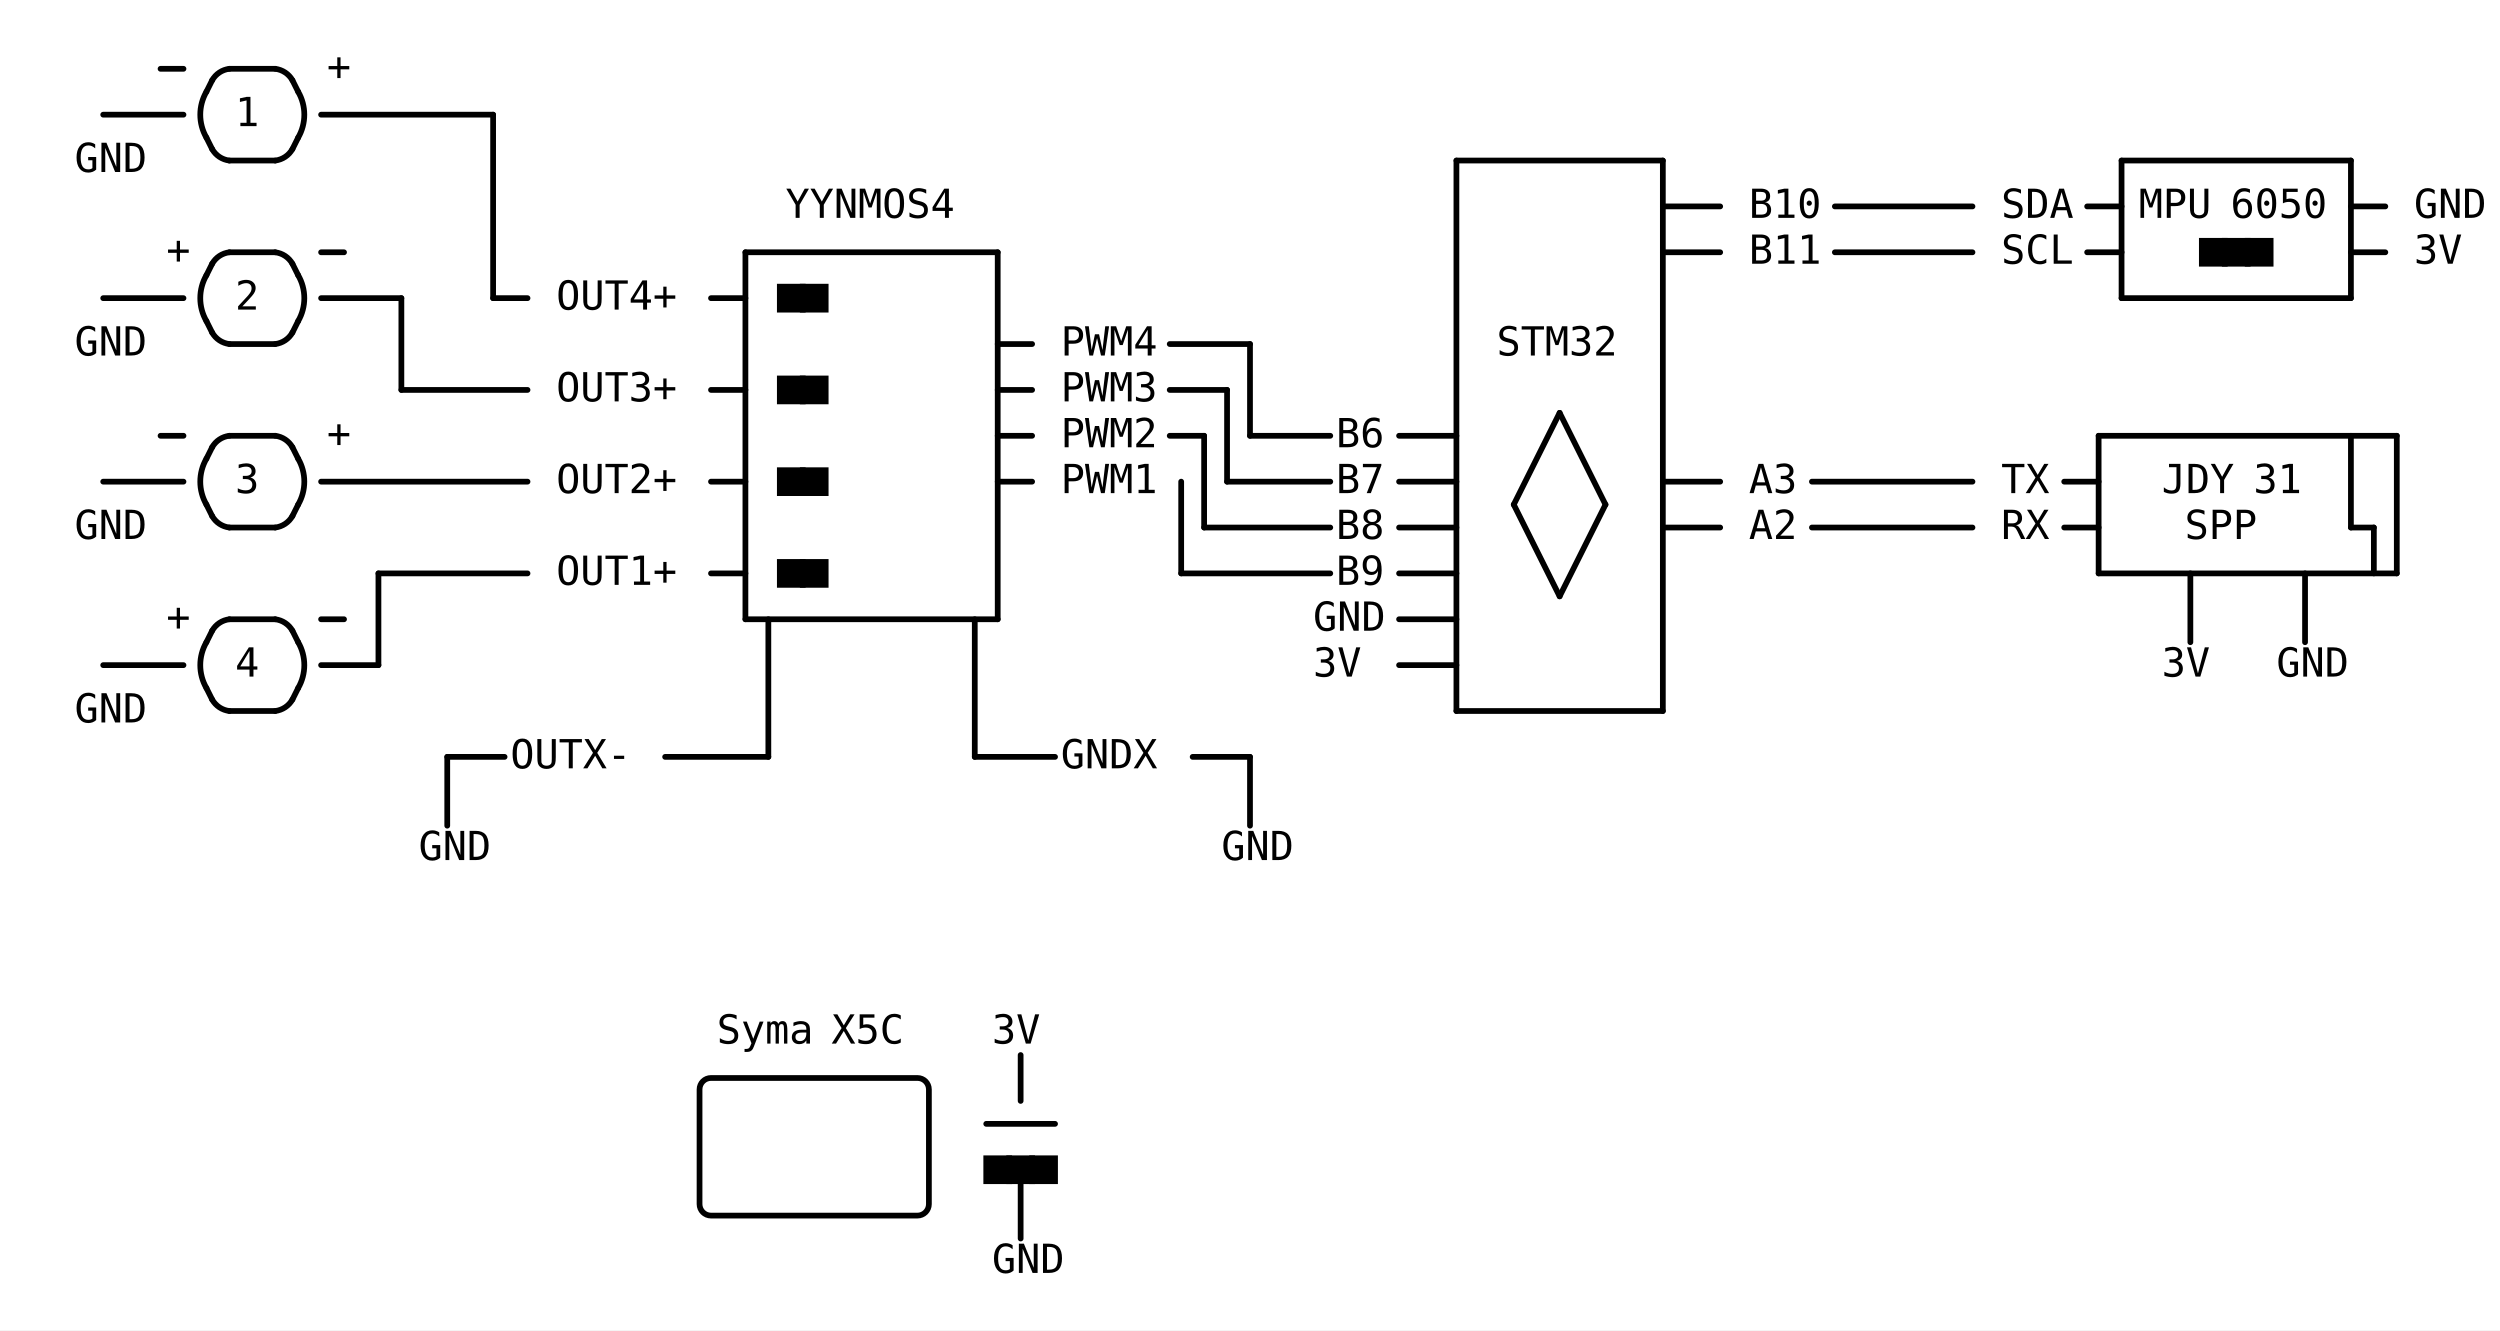
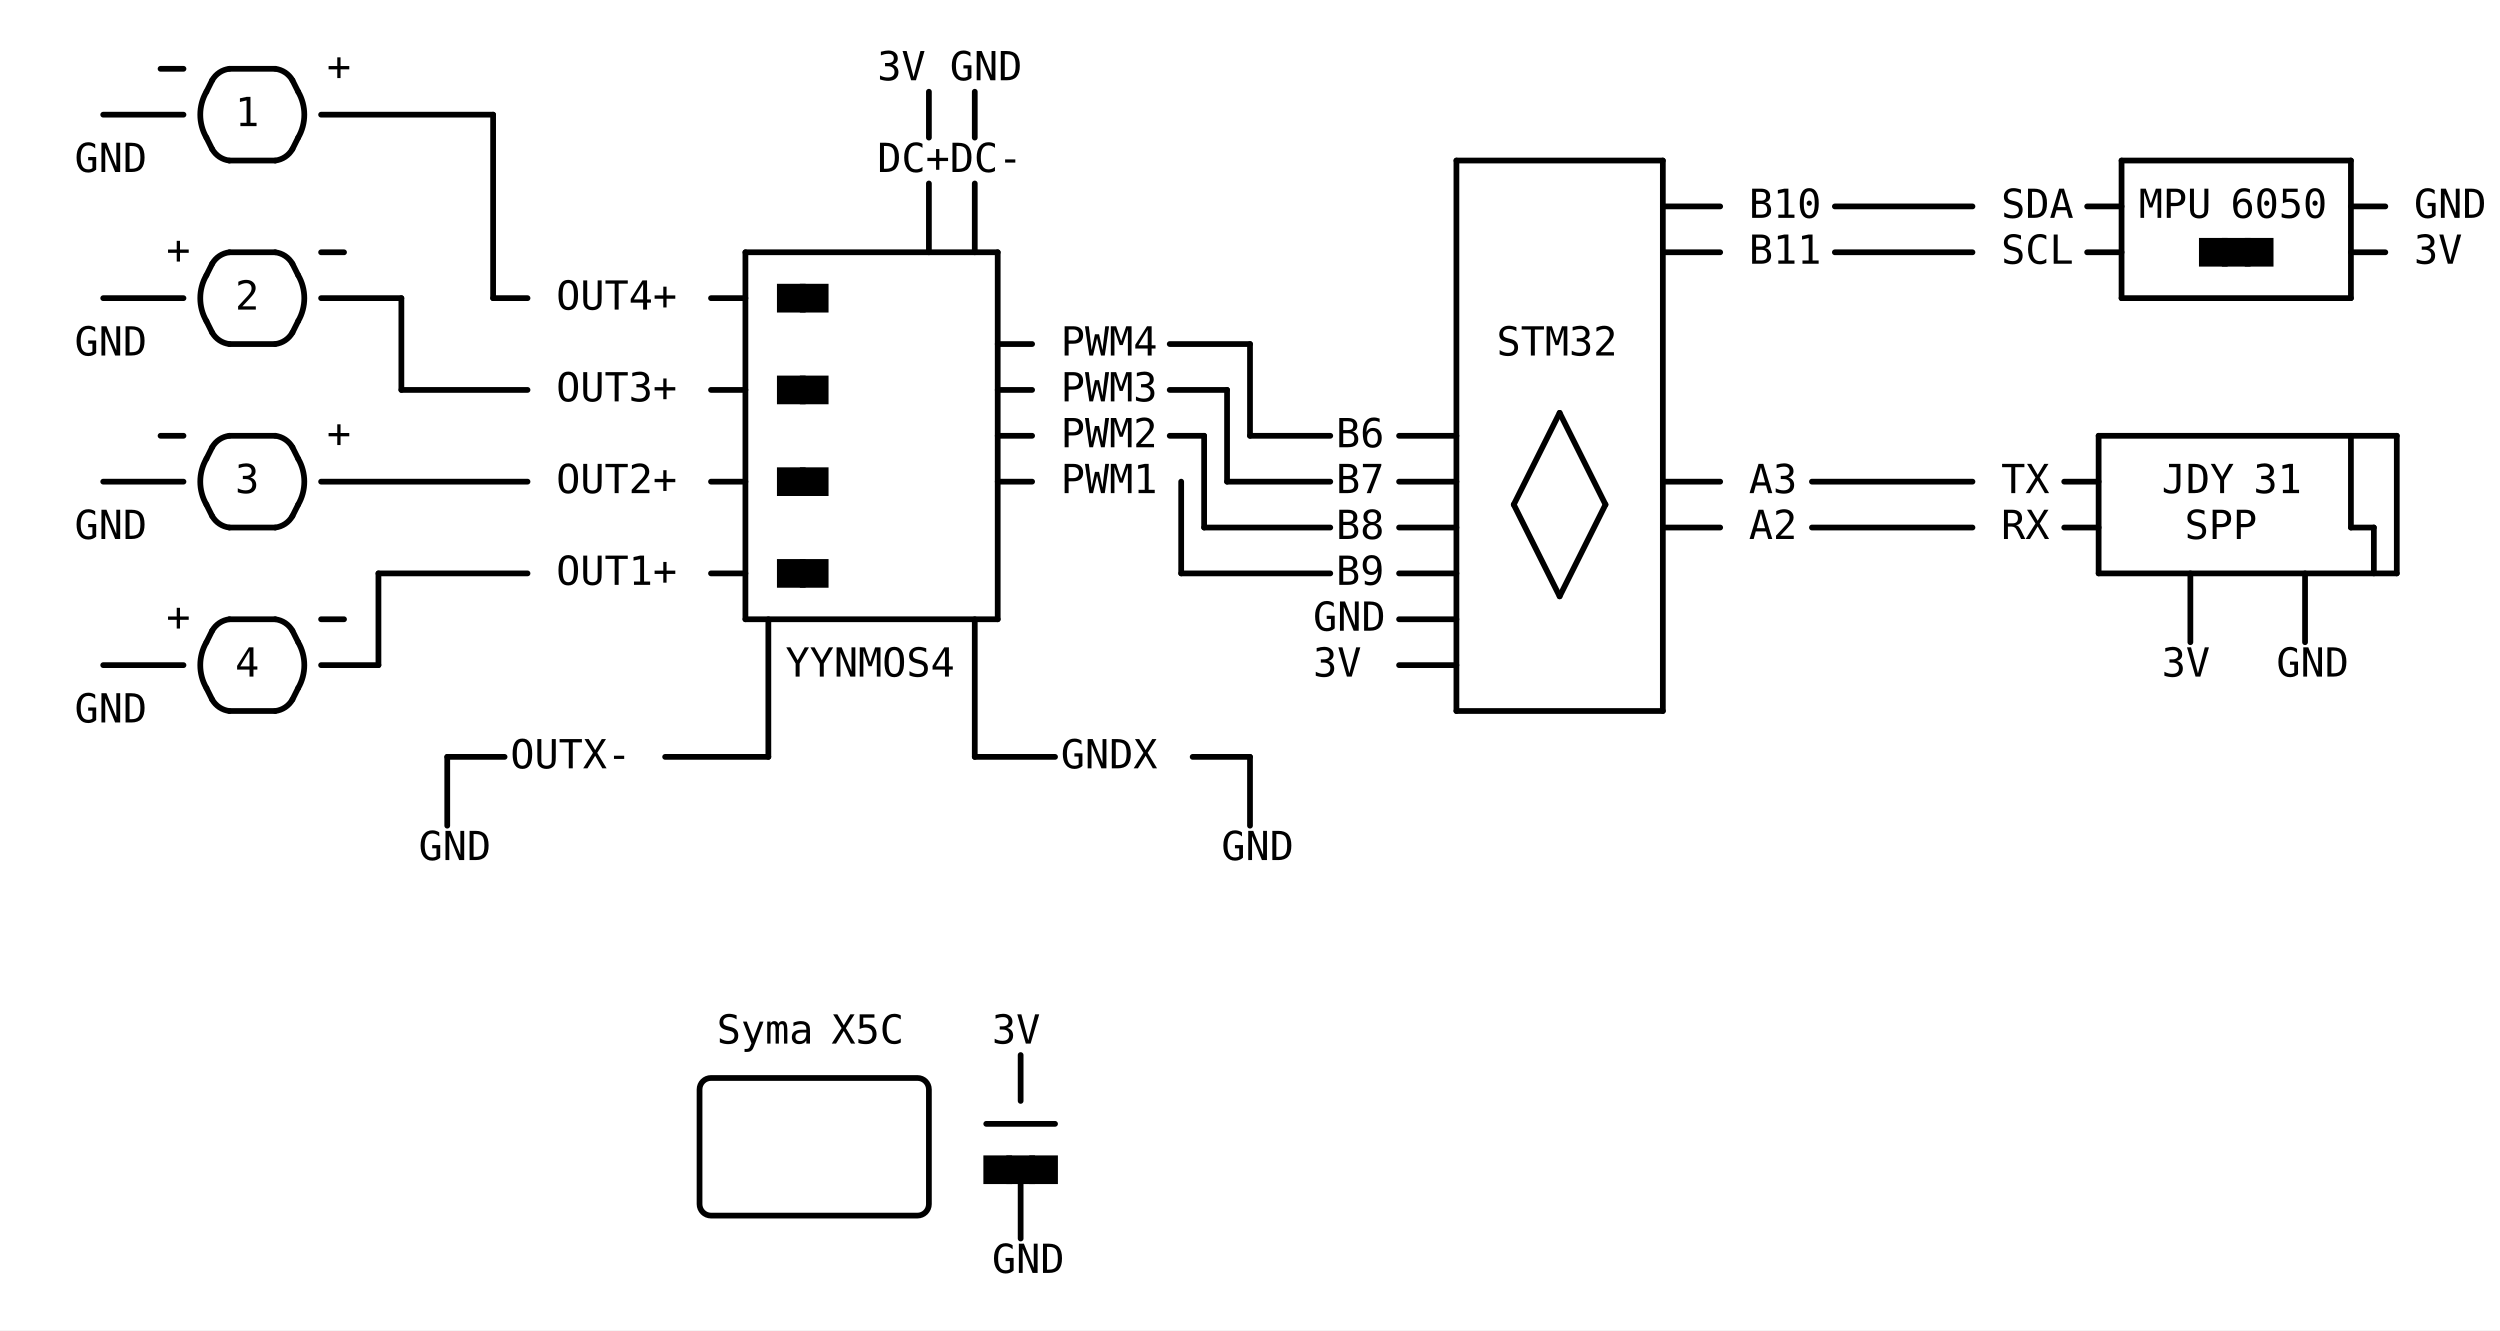
<svg xmlns="http://www.w3.org/2000/svg" width="872" height="464">
  <style>
    line, path, circle, rect, polygon{stroke:black;stroke-width:2;stroke-opacity:1;fill-opacity:1;stroke-linecap:round;stroke-linejoin:miter;}text{font-family:Iosevka Fixed, monospace;font-size:14px;}rect.backdrop{stroke:none;fill:white;}.broken{stroke-dasharray:8;}.filled{fill:black;}.bg_filled{fill:white;}.nofill{fill:white;}.end_marked_arrow{marker-end:url(#arrow);}.start_marked_arrow{marker-start:url(#arrow);}.end_marked_diamond{marker-end:url(#diamond);}.start_marked_diamond{marker-start:url(#diamond);}.end_marked_circle{marker-end:url(#circle);}.start_marked_circle{marker-start:url(#circle);}.end_marked_open_circle{marker-end:url(#open_circle);}.start_marked_open_circle{marker-start:url(#open_circle);}.end_marked_big_open_circle{marker-end:url(#big_open_circle);}.start_marked_big_open_circle{marker-start:url(#big_open_circle);}
    
    
  </style>
  <defs>
    <marker id="arrow" viewBox="-2 -2 8 8" refX="4" refY="2" markerWidth="7" markerHeight="7" orient="auto-start-reverse">
      <polygon points="0,0 0,4 4,2 0,0" />
    </marker>
    <marker id="diamond" viewBox="-2 -2 8 8" refX="4" refY="2" markerWidth="7" markerHeight="7" orient="auto-start-reverse">
      <polygon points="0,2 2,0 4,2 2,4 0,2" />
    </marker>
    <marker id="circle" viewBox="0 0 8 8" refX="4" refY="4" markerWidth="7" markerHeight="7" orient="auto-start-reverse">
      <circle cx="4" cy="4" r="2" class="filled" />
    </marker>
    <marker id="open_circle" viewBox="0 0 8 8" refX="4" refY="4" markerWidth="7" markerHeight="7" orient="auto-start-reverse">
      <circle cx="4" cy="4" r="2" class="bg_filled" />
    </marker>
    <marker id="big_open_circle" viewBox="0 0 8 8" refX="4" refY="4" markerWidth="7" markerHeight="7" orient="auto-start-reverse">
      <circle cx="4" cy="4" r="3" class="bg_filled" />
    </marker>
  </defs>
  <rect class="backdrop" x="0" y="0" width="872" height="464" />
  <rect x="244" y="376" width="80" height="48" class="solid nofill" rx="4" />
  <line x1="56" y1="24" x2="64" y2="24" class="solid" />
  <text x="114" y="28">+</text>
  <line x1="36" y1="40" x2="64" y2="40" class="solid" />
  <text x="82" y="44">1</text>
  <text x="26" y="60">GND</text>
+   <line x1="324" y1="32" x2="324" y2="48" class="solid" />
+   <line x1="340" y1="32" x2="340" y2="48" class="solid" />
  <text x="746" y="76">MPU</text>
  <text x="778" y="76">6050</text>
  <rect x="768" y="84" width="8" height="8" class="solid filled" rx="0" />
  <rect x="776" y="84" width="8" height="8" class="solid filled" rx="0" />
  <rect x="784" y="84" width="8" height="8" class="solid filled" rx="0" />
-   <text x="274" y="76">YYNMOS4</text>
  <rect x="272" y="100" width="8" height="8" class="solid filled" rx="0" />
  <rect x="280" y="100" width="8" height="8" class="solid filled" rx="0" />
  <rect x="272" y="196" width="8" height="8" class="solid filled" rx="0" />
  <rect x="280" y="196" width="8" height="8" class="solid filled" rx="0" />
+   <text x="274" y="236">YYNMOS4</text>
  <text x="610" y="76">B10</text>
  <text x="610" y="92">B11</text>
  <line x1="640" y1="72" x2="688" y2="72" class="solid" />
  <line x1="640" y1="88" x2="688" y2="88" class="solid" />
  <text x="698" y="76">SDA</text>
  <text x="698" y="92">SCL</text>
  <text x="842" y="76">GND</text>
  <text x="58" y="92">+</text>
  <line x1="112" y1="88" x2="120" y2="88" class="solid" />
  <line x1="36" y1="104" x2="64" y2="104" class="solid" />
  <text x="82" y="108">2</text>
  <text x="26" y="124">GND</text>
  <text x="370" y="124">PWM4</text>
  <text x="370" y="140">PWM3</text>
  <text x="370" y="156">PWM2</text>
  <text x="370" y="172">PWM1</text>
  <text x="466" y="156">B6</text>
  <text x="466" y="172">B7</text>
  <text x="466" y="188">B8</text>
  <text x="466" y="204">B9</text>
  <text x="458" y="220">GND</text>
  <text x="522" y="124">STM32</text>
  <rect x="272" y="132" width="8" height="8" class="solid filled" rx="0" />
  <rect x="280" y="132" width="8" height="8" class="solid filled" rx="0" />
  <line x1="56" y1="152" x2="64" y2="152" class="solid" />
  <text x="114" y="156">+</text>
  <line x1="36" y1="168" x2="64" y2="168" class="solid" />
  <text x="82" y="172">3</text>
  <line x1="112" y1="168" x2="184" y2="168" class="solid" />
  <text x="26" y="188">GND</text>
  <text x="754" y="172">JDY</text>
  <text x="786" y="172">31</text>
  <text x="762" y="188">SPP</text>
  <text x="794" y="236">GND</text>
  <rect x="272" y="164" width="8" height="8" class="solid filled" rx="0" />
  <rect x="280" y="164" width="8" height="8" class="solid filled" rx="0" />
  <text x="610" y="172">A3</text>
  <text x="610" y="188">A2</text>
  <line x1="632" y1="168" x2="688" y2="168" class="solid" />
  <line x1="632" y1="184" x2="688" y2="184" class="solid" />
  <text x="698" y="172">TX</text>
  <text x="698" y="188">RX</text>
  <text x="58" y="220">+</text>
  <line x1="112" y1="216" x2="120" y2="216" class="solid" />
  <line x1="36" y1="232" x2="64" y2="232" class="solid" />
  <text x="82" y="236">4</text>
  <text x="26" y="252">GND</text>
  <text x="146" y="300">GND</text>
  <text x="426" y="300">GND</text>
  <text x="250" y="364">Syma</text>
  <text x="290" y="364">X5C</text>
  <line x1="356" y1="368" x2="356" y2="384" class="solid" />
  <line x1="344" y1="392" x2="368" y2="392" class="solid" />
  <rect x="344" y="404" width="8" height="8" class="solid filled" rx="0" />
  <rect x="352" y="404" width="8" height="8" class="solid filled" rx="0" />
  <line x1="356" y1="412" x2="356" y2="432" class="solid" />
  <rect x="360" y="404" width="8" height="8" class="solid filled" rx="0" />
  <text x="346" y="444">GND</text>
+   <text x="306" y="28">3V GND</text>
+   <text x="306" y="60">DC+DC-</text>
  <text x="842" y="92">3V</text>
  <text x="194" y="108">OUT4+</text>
  <text x="194" y="140">OUT3+</text>
  <text x="194" y="172">OUT2+</text>
  <text x="194" y="204">OUT1+</text>
  <text x="458" y="236">3V</text>
  <text x="754" y="236">3V</text>
  <text x="178" y="268">OUTX-</text>
  <text x="370" y="268">GNDX</text>
  <text x="346" y="364">3V</text>
  <g>
    <path d="M 80,24 A 8,8 0,0,0 74,28" class="nofill" />
    <line x1="74" y1="28" x2="72" y2="32" class="solid" />
    <line x1="80" y1="24" x2="96" y2="24" class="solid" />
    <path d="M 96,24 A 8,8 0,0,1 102,28" class="nofill" />
    <line x1="102" y1="28" x2="104" y2="32" class="solid" />
    <path d="M 72,32 A 16,16 0,0,0 72,48" class="nofill" />
    <path d="M 104,32 A 16,16 0,0,1 104,48" class="nofill" />
    <line x1="72" y1="48" x2="74" y2="52" class="solid" />
    <path d="M 74,52 A 8,8 0,0,0 80,56" class="nofill" />
    <line x1="80" y1="56" x2="96" y2="56" class="solid" />
    <line x1="104" y1="48" x2="102" y2="52" class="solid" />
    <path d="M 102,52 A 8,8 0,0,1 96,56" class="nofill" />
  </g>
  <g>
    <line x1="112" y1="40" x2="172" y2="40" class="solid" />
    <line x1="172" y1="40" x2="172" y2="104" class="solid" />
    <line x1="172" y1="104" x2="184" y2="104" class="solid" />
  </g>
  <g>
    <line x1="508" y1="56" x2="580" y2="56" class="solid" />
    <line x1="508" y1="56" x2="508" y2="248" class="solid" />
    <line x1="580" y1="56" x2="580" y2="248" class="solid" />
    <line x1="580" y1="72" x2="600" y2="72" class="solid" />
    <line x1="580" y1="88" x2="600" y2="88" class="solid" />
    <line x1="488" y1="152" x2="508" y2="152" class="solid" />
    <line x1="488" y1="168" x2="508" y2="168" class="solid" />
    <line x1="580" y1="168" x2="600" y2="168" class="solid" />
    <line x1="488" y1="184" x2="508" y2="184" class="solid" />
    <line x1="580" y1="184" x2="600" y2="184" class="solid" />
    <line x1="488" y1="200" x2="508" y2="200" class="solid" />
    <line x1="488" y1="216" x2="508" y2="216" class="solid" />
    <line x1="488" y1="232" x2="508" y2="232" class="solid" />
    <line x1="508" y1="248" x2="580" y2="248" class="solid" />
  </g>
  <g>
    <line x1="740" y1="56" x2="820" y2="56" class="solid" />
    <line x1="740" y1="56" x2="740" y2="104" class="solid" />
    <line x1="820" y1="56" x2="820" y2="104" class="solid" />
    <line x1="728" y1="72" x2="740" y2="72" class="solid" />
    <line x1="820" y1="72" x2="832" y2="72" class="solid" />
    <line x1="728" y1="88" x2="740" y2="88" class="solid" />
    <line x1="820" y1="88" x2="832" y2="88" class="solid" />
    <line x1="740" y1="104" x2="820" y2="104" class="solid" />
  </g>
  <g>
+     <line x1="324" y1="64" x2="324" y2="88" class="solid" />
+     <line x1="340" y1="64" x2="340" y2="88" class="solid" />
    <line x1="260" y1="88" x2="348" y2="88" class="solid" />
    <line x1="260" y1="88" x2="260" y2="216" class="solid" />
    <line x1="348" y1="88" x2="348" y2="216" class="solid" />
    <line x1="248" y1="104" x2="260" y2="104" class="solid" />
    <line x1="348" y1="120" x2="360" y2="120" class="solid" />
    <line x1="248" y1="136" x2="260" y2="136" class="solid" />
    <line x1="348" y1="136" x2="360" y2="136" class="solid" />
    <line x1="348" y1="152" x2="360" y2="152" class="solid" />
    <line x1="248" y1="168" x2="260" y2="168" class="solid" />
    <line x1="348" y1="168" x2="360" y2="168" class="solid" />
    <line x1="248" y1="200" x2="260" y2="200" class="solid" />
    <line x1="260" y1="216" x2="348" y2="216" class="solid" />
    <line x1="268" y1="216" x2="268" y2="264" class="solid" />
    <line x1="340" y1="216" x2="340" y2="264" class="solid" />
    <line x1="232" y1="264" x2="268" y2="264" class="solid" />
    <line x1="340" y1="264" x2="368" y2="264" class="solid" />
  </g>
  <g>
    <path d="M 80,88 A 8,8 0,0,0 74,92" class="nofill" />
    <line x1="74" y1="92" x2="72" y2="96" class="solid" />
    <line x1="80" y1="88" x2="96" y2="88" class="solid" />
    <path d="M 96,88 A 8,8 0,0,1 102,92" class="nofill" />
    <line x1="102" y1="92" x2="104" y2="96" class="solid" />
    <path d="M 72,96 A 16,16 0,0,0 72,112" class="nofill" />
    <path d="M 104,96 A 16,16 0,0,1 104,112" class="nofill" />
    <line x1="72" y1="112" x2="74" y2="116" class="solid" />
    <path d="M 74,116 A 8,8 0,0,0 80,120" class="nofill" />
    <line x1="80" y1="120" x2="96" y2="120" class="solid" />
    <line x1="104" y1="112" x2="102" y2="116" class="solid" />
    <path d="M 102,116 A 8,8 0,0,1 96,120" class="nofill" />
  </g>
  <g>
    <line x1="112" y1="104" x2="140" y2="104" class="solid" />
    <line x1="140" y1="104" x2="140" y2="136" class="solid" />
    <line x1="140" y1="136" x2="184" y2="136" class="solid" />
  </g>
  <g>
    <line x1="408" y1="120" x2="436" y2="120" class="solid" />
    <line x1="436" y1="120" x2="436" y2="152" class="solid" />
    <line x1="436" y1="152" x2="464" y2="152" class="solid" />
  </g>
  <g>
    <line x1="408" y1="136" x2="428" y2="136" class="solid" />
    <line x1="428" y1="136" x2="428" y2="168" class="solid" />
    <line x1="428" y1="168" x2="464" y2="168" class="solid" />
  </g>
  <g>
    <line x1="408" y1="152" x2="420" y2="152" class="solid" />
    <line x1="420" y1="152" x2="420" y2="184" class="solid" />
    <line x1="420" y1="184" x2="464" y2="184" class="solid" />
  </g>
  <g>
    <line x1="412" y1="168" x2="412" y2="200" class="solid" />
    <line x1="412" y1="200" x2="464" y2="200" class="solid" />
  </g>
  <g>
    <path d="M 80,152 A 8,8 0,0,0 74,156" class="nofill" />
    <line x1="74" y1="156" x2="72" y2="160" class="solid" />
    <line x1="80" y1="152" x2="96" y2="152" class="solid" />
    <path d="M 96,152 A 8,8 0,0,1 102,156" class="nofill" />
    <line x1="102" y1="156" x2="104" y2="160" class="solid" />
    <path d="M 72,160 A 16,16 0,0,0 72,176" class="nofill" />
    <path d="M 104,160 A 16,16 0,0,1 104,176" class="nofill" />
    <line x1="72" y1="176" x2="74" y2="180" class="solid" />
    <path d="M 74,180 A 8,8 0,0,0 80,184" class="nofill" />
    <line x1="80" y1="184" x2="96" y2="184" class="solid" />
    <line x1="104" y1="176" x2="102" y2="180" class="solid" />
    <path d="M 102,180 A 8,8 0,0,1 96,184" class="nofill" />
  </g>
  <g>
    <line x1="544" y1="144" x2="528" y2="176" class="solid" />
    <line x1="544" y1="144" x2="560" y2="176" class="solid" />
    <line x1="528" y1="176" x2="544" y2="208" class="solid" />
    <line x1="560" y1="176" x2="544" y2="208" class="solid" />
  </g>
  <g>
    <line x1="732" y1="152" x2="836" y2="152" class="solid" />
    <line x1="732" y1="152" x2="732" y2="200" class="solid" />
    <line x1="820" y1="152" x2="820" y2="184" class="solid" />
    <line x1="836" y1="152" x2="836" y2="200" class="solid" />
    <line x1="720" y1="168" x2="732" y2="168" class="solid" />
    <line x1="720" y1="184" x2="732" y2="184" class="solid" />
    <line x1="820" y1="184" x2="828" y2="184" class="solid" />
    <line x1="828" y1="184" x2="828" y2="200" class="solid" />
    <line x1="732" y1="200" x2="836" y2="200" class="solid" />
    <line x1="764" y1="200" x2="764" y2="224" class="solid" />
    <line x1="804" y1="200" x2="804" y2="224" class="solid" />
  </g>
  <g>
    <line x1="132" y1="200" x2="184" y2="200" class="solid" />
    <line x1="132" y1="200" x2="132" y2="232" class="solid" />
    <line x1="112" y1="232" x2="132" y2="232" class="solid" />
  </g>
  <g>
    <path d="M 80,216 A 8,8 0,0,0 74,220" class="nofill" />
    <line x1="74" y1="220" x2="72" y2="224" class="solid" />
    <line x1="80" y1="216" x2="96" y2="216" class="solid" />
    <path d="M 96,216 A 8,8 0,0,1 102,220" class="nofill" />
    <line x1="102" y1="220" x2="104" y2="224" class="solid" />
    <path d="M 72,224 A 16,16 0,0,0 72,240" class="nofill" />
    <path d="M 104,224 A 16,16 0,0,1 104,240" class="nofill" />
    <line x1="72" y1="240" x2="74" y2="244" class="solid" />
    <path d="M 74,244 A 8,8 0,0,0 80,248" class="nofill" />
    <line x1="80" y1="248" x2="96" y2="248" class="solid" />
    <line x1="104" y1="240" x2="102" y2="244" class="solid" />
    <path d="M 102,244 A 8,8 0,0,1 96,248" class="nofill" />
  </g>
  <g>
    <line x1="156" y1="264" x2="176" y2="264" class="solid" />
    <line x1="156" y1="264" x2="156" y2="288" class="solid" />
  </g>
  <g>
    <line x1="416" y1="264" x2="436" y2="264" class="solid" />
    <line x1="436" y1="264" x2="436" y2="288" class="solid" />
  </g>
</svg>
